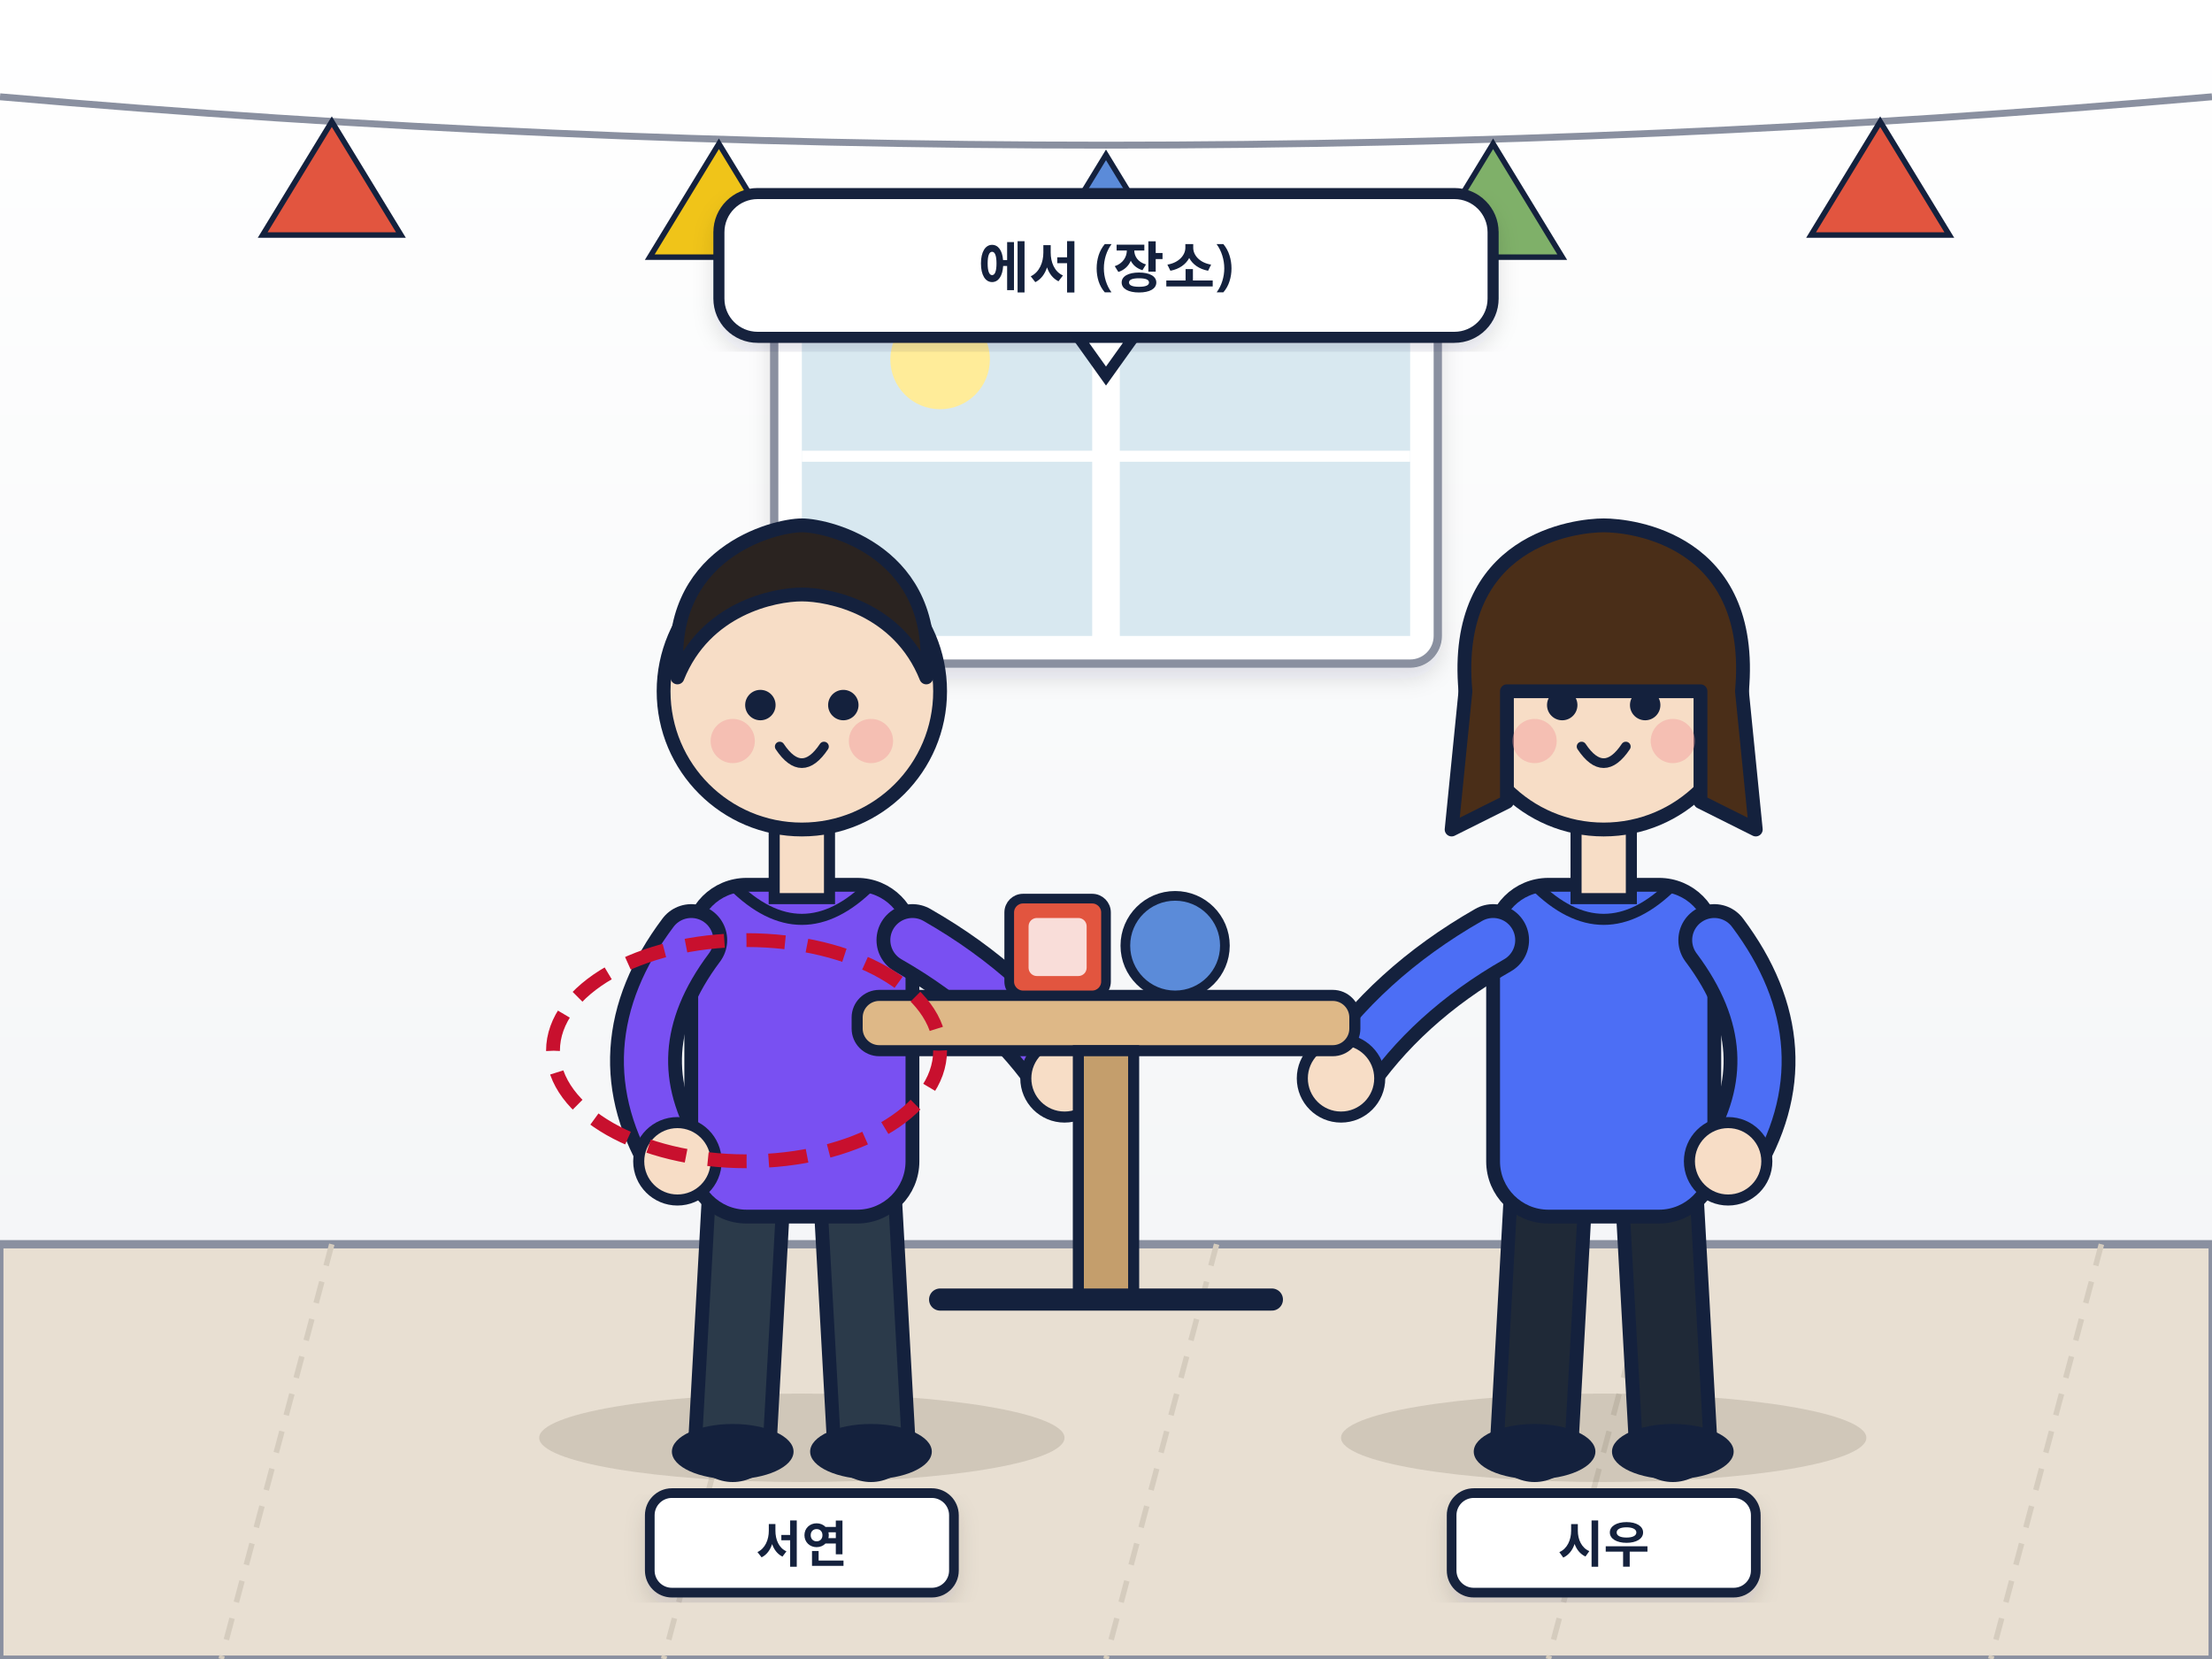
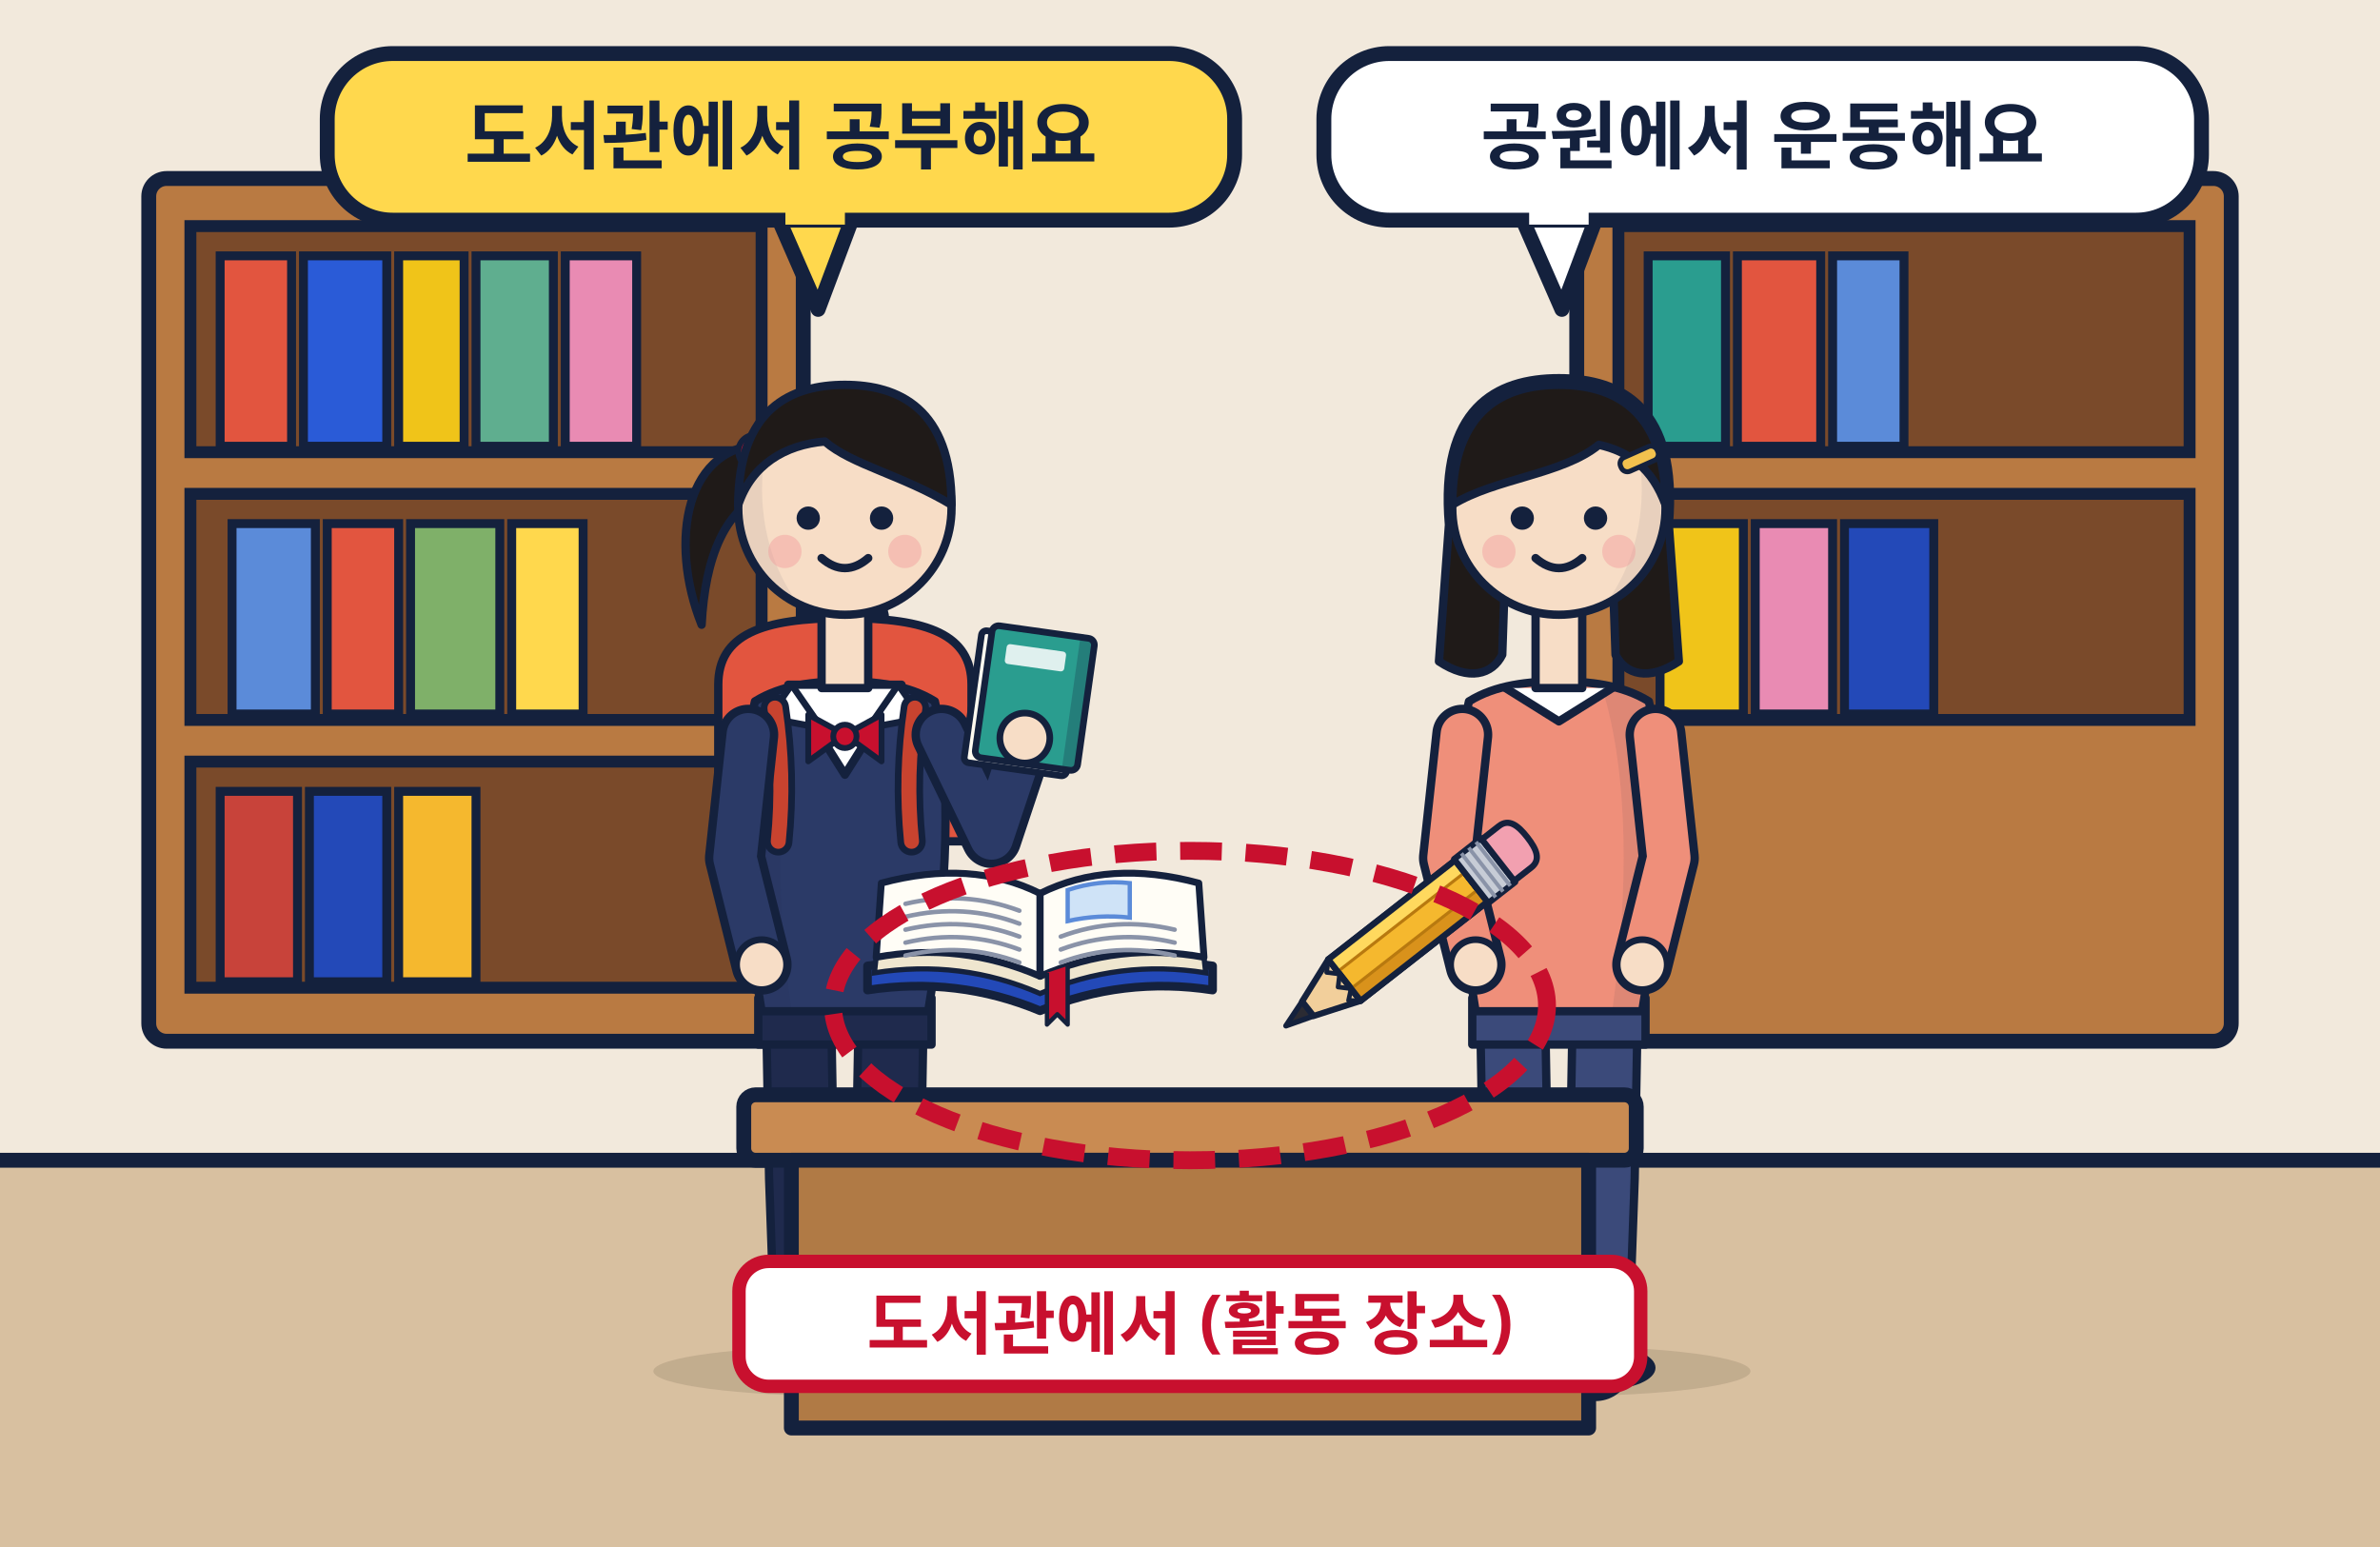
- <svg xmlns="http://www.w3.org/2000/svg" viewBox="0 0 800 600">
-   <defs>
-     <linearGradient id="bgGrad09" x1="0" y1="0" x2="0" y2="1">
-       <stop offset="0%" stop-color="#ffffff" />
-       <stop offset="100%" stop-color="#f1f3f5" />
-     </linearGradient>
-     <filter id="shadow09" x="-10%" y="-10%" width="120%" height="120%">
-       <feDropShadow dx="0" dy="4" stdDeviation="4" flood-color="#14213d" flood-opacity="0.12" />
-     </filter>
-   </defs>
-   <g class="bg" data-bg="library">
-     <rect width="800" height="600" fill="url(#bgGrad09)" />
-     <path d="M0 450 L800 450 L800 600 L0 600 Z" fill="#e8dfd2" stroke="#8a90a0" stroke-width="2.5" />
-     <path d="M0 450 L800 450" stroke="#8a90a0" stroke-width="3" />
-     <path d="M120 450 L80 600 M280 450 L240 600 M440 450 L400 600 M600 450 L560 600 M760 450 L720 600" stroke="#d5ccbe" stroke-width="2" stroke-dasharray="8 6" />
-     <path d="M0 35 Q400 70 800 35" fill="none" stroke="#8a90a0" stroke-width="2.5" />
-     <polygon points="120,44 145,85 95,85" fill="#e2553f" stroke="#14213d" stroke-width="2" />
-     <polygon points="260,52 285,93 235,93" fill="#f0c419" stroke="#14213d" stroke-width="2" />
-     <polygon points="400,56 425,97 375,97" fill="#5b8bd9" stroke="#14213d" stroke-width="2" />
-     <polygon points="540,52 565,93 515,93" fill="#7fb069" stroke="#14213d" stroke-width="2" />
-     <polygon points="680,44 705,85 655,85" fill="#e2553f" stroke="#14213d" stroke-width="2" />
-     <rect x="280" y="90" width="240" height="150" rx="10" fill="#ffffff" stroke="#8a90a0" stroke-width="3" filter="url(#shadow09)" />
-     <rect x="290" y="100" width="105" height="130" fill="#d8e8f0" />
-     <rect x="405" y="100" width="105" height="130" fill="#d8e8f0" />
-     <path d="M290 165 H510 M400 100 V230" stroke="#ffffff" stroke-width="4" />
-     <circle cx="340" cy="130" r="18" fill="#ffec99" />
+ <svg xmlns="http://www.w3.org/2000/svg" viewBox="0 0 800 520">
+   <rect width="800" height="520" fill="#f2e9dc" />
+   <rect y="390" width="800" height="130" fill="#d8c0a0" />
+   <path d="M0 390 H800" stroke="#14213d" stroke-width="5" />
+   <g transform="translate(50 60)">
+     <rect width="220" height="290" rx="6" fill="#b97a42" stroke="#14213d" stroke-width="5" />
+     <rect x="14" y="16" width="192" height="76" fill="#7a4a2a" stroke="#14213d" stroke-width="4" />
+     <rect x="24" y="26" width="24" height="64" fill="#e2553f" stroke="#14213d" stroke-width="3" />
+     <rect x="52" y="26" width="28" height="64" fill="#2a5bd7" stroke="#14213d" stroke-width="3" />
+     <rect x="84" y="26" width="22" height="64" fill="#f0c419" stroke="#14213d" stroke-width="3" />
+     <rect x="110" y="26" width="26" height="64" fill="#5fae8f" stroke="#14213d" stroke-width="3" />
+     <rect x="140" y="26" width="24" height="64" fill="#e98bb3" stroke="#14213d" stroke-width="3" />
+     <rect x="14" y="106" width="192" height="76" fill="#7a4a2a" stroke="#14213d" stroke-width="4" />
+     <rect x="28" y="116" width="28" height="64" fill="#5b8bd9" stroke="#14213d" stroke-width="3" />
+     <rect x="60" y="116" width="24" height="64" fill="#e2553f" stroke="#14213d" stroke-width="3" />
+     <rect x="88" y="116" width="30" height="64" fill="#7fb069" stroke="#14213d" stroke-width="3" />
+     <rect x="122" y="116" width="24" height="64" fill="#ffd84d" stroke="#14213d" stroke-width="3" />
+     <rect x="14" y="196" width="192" height="76" fill="#7a4a2a" stroke="#14213d" stroke-width="4" />
+     <rect x="24" y="206" width="26" height="64" fill="#c8433a" stroke="#14213d" stroke-width="3" />
+     <rect x="54" y="206" width="26" height="64" fill="#2349b8" stroke="#14213d" stroke-width="3" />
+     <rect x="84" y="206" width="26" height="64" fill="#f5b82e" stroke="#14213d" stroke-width="3" />
  </g>
-   <ellipse cx="290" cy="520" rx="95" ry="16" fill="#3a3020" opacity="0.14" />
-   <ellipse cx="580" cy="520" rx="95" ry="16" fill="#3a3020" opacity="0.14" />
-   <g class="fig" transform="translate(200, 150)">
-     <path d="M70 280 L65 370" stroke="#14213d" stroke-width="32" stroke-linecap="round" />
-     <path d="M70 280 L65 370" stroke="#2b3a4a" stroke-width="22" stroke-linecap="round" />
-     <ellipse cx="65" cy="375" rx="22" ry="10" fill="#14213d" />
-     <path d="M110 280 L115 370" stroke="#14213d" stroke-width="32" stroke-linecap="round" />
-     <path d="M110 280 L115 370" stroke="#2b3a4a" stroke-width="22" stroke-linecap="round" />
-     <ellipse cx="115" cy="375" rx="22" ry="10" fill="#14213d" />
-     <rect x="50" y="170" width="80" height="120" rx="20" fill="#7950f2" stroke="#14213d" stroke-width="5" stroke-linejoin="round" />
-     <path d="M65 170 Q90 195 115 170" fill="none" stroke="#14213d" stroke-width="4" />
-     <path d="M50 190 Q20 230 45 270" fill="none" stroke="#14213d" stroke-width="26" stroke-linecap="round" />
-     <path d="M50 190 Q20 230 45 270" fill="none" stroke="#7950f2" stroke-width="16" stroke-linecap="round" />
-     <circle cx="45" cy="270" r="14" fill="#f7ddc6" stroke="#14213d" stroke-width="4" />
-     <path d="M130 190 Q165 210 185 240" fill="none" stroke="#14213d" stroke-width="26" stroke-linecap="round" />
-     <path d="M130 190 Q165 210 185 240" fill="none" stroke="#7950f2" stroke-width="16" stroke-linecap="round" />
-     <circle cx="185" cy="240" r="14" fill="#f7ddc6" stroke="#14213d" stroke-width="4" />
-     <rect x="80" y="145" width="20" height="30" fill="#f7ddc6" stroke="#14213d" stroke-width="4" />
-     <circle cx="90" cy="100" r="50" fill="#f7ddc6" stroke="#14213d" stroke-width="5" />
-     <path d="M45 95 C40 50 80 40 90 40 C100 40 140 50 135 95 C125 70 100 65 90 65 C80 65 55 70 45 95 Z" fill="#2a2320" stroke="#14213d" stroke-width="5" stroke-linejoin="round" />
-     <circle cx="75" cy="105" r="5.5" fill="#14213d" />
-     <circle cx="105" cy="105" r="5.5" fill="#14213d" />
-     <circle cx="65" cy="118" r="8" fill="#f19c9c" opacity="0.45" />
-     <circle cx="115" cy="118" r="8" fill="#f19c9c" opacity="0.45" />
-     <path d="M82 120 Q90 132 98 120" fill="none" stroke="#14213d" stroke-width="3.5" stroke-linecap="round" />
+   <g transform="translate(530 60)">
+     <rect width="220" height="290" rx="6" fill="#b97a42" stroke="#14213d" stroke-width="5" />
+     <rect x="14" y="16" width="192" height="76" fill="#7a4a2a" stroke="#14213d" stroke-width="4" />
+     <rect x="24" y="26" width="26" height="64" fill="#2a9d8f" stroke="#14213d" stroke-width="3" />
+     <rect x="54" y="26" width="28" height="64" fill="#e2553f" stroke="#14213d" stroke-width="3" />
+     <rect x="86" y="26" width="24" height="64" fill="#5b8bd9" stroke="#14213d" stroke-width="3" />
+     <rect x="14" y="106" width="192" height="76" fill="#7a4a2a" stroke="#14213d" stroke-width="4" />
+     <rect x="28" y="116" width="28" height="64" fill="#f0c419" stroke="#14213d" stroke-width="3" />
+     <rect x="60" y="116" width="26" height="64" fill="#e98bb3" stroke="#14213d" stroke-width="3" />
+     <rect x="90" y="116" width="30" height="64" fill="#2349b8" stroke="#14213d" stroke-width="3" />
  </g>
-   <g class="fig" transform="translate(490, 150)">
-     <path d="M70 280 L65 370" stroke="#14213d" stroke-width="32" stroke-linecap="round" />
-     <path d="M70 280 L65 370" stroke="#1f2937" stroke-width="22" stroke-linecap="round" />
-     <ellipse cx="65" cy="375" rx="22" ry="10" fill="#14213d" />
-     <path d="M110 280 L115 370" stroke="#14213d" stroke-width="32" stroke-linecap="round" />
-     <path d="M110 280 L115 370" stroke="#1f2937" stroke-width="22" stroke-linecap="round" />
-     <ellipse cx="115" cy="375" rx="22" ry="10" fill="#14213d" />
-     <rect x="50" y="170" width="80" height="120" rx="20" fill="#4c6ef5" stroke="#14213d" stroke-width="5" stroke-linejoin="round" />
-     <path d="M65 170 Q90 195 115 170" fill="none" stroke="#14213d" stroke-width="4" />
-     <path d="M50 190 Q15 210 -5 240" fill="none" stroke="#14213d" stroke-width="26" stroke-linecap="round" />
-     <path d="M50 190 Q15 210 -5 240" fill="none" stroke="#4c6ef5" stroke-width="16" stroke-linecap="round" />
-     <circle cx="-5" cy="240" r="14" fill="#f7ddc6" stroke="#14213d" stroke-width="4" />
-     <path d="M130 190 Q160 230 135 270" fill="none" stroke="#14213d" stroke-width="26" stroke-linecap="round" />
-     <path d="M130 190 Q160 230 135 270" fill="none" stroke="#4c6ef5" stroke-width="16" stroke-linecap="round" />
-     <circle cx="135" cy="270" r="14" fill="#f7ddc6" stroke="#14213d" stroke-width="4" />
-     <rect x="80" y="145" width="20" height="30" fill="#f7ddc6" stroke="#14213d" stroke-width="4" />
-     <circle cx="90" cy="100" r="50" fill="#f7ddc6" stroke="#14213d" stroke-width="5" />
-     <path d="M40 100 C35 45 80 40 90 40 C100 40 145 45 140 100 L145 150 L125 140 L125 100 L55 100 L55 140 L35 150 Z" fill="#4a2e18" stroke="#14213d" stroke-width="5" stroke-linejoin="round" />
-     <circle cx="75" cy="105" r="5.5" fill="#14213d" />
-     <circle cx="105" cy="105" r="5.5" fill="#14213d" />
-     <circle cx="65" cy="118" r="8" fill="#f19c9c" opacity="0.45" />
-     <circle cx="115" cy="118" r="8" fill="#f19c9c" opacity="0.45" />
-     <path d="M82 120 Q90 132 98 120" fill="none" stroke="#14213d" stroke-width="3.5" stroke-linecap="round" />
+   <ellipse cx="284.0" cy="460.9" rx="64.4" ry="8.4" fill="#3a3020" opacity="0.14" />
+   <g class="fig" transform="translate(200 98) scale(0.56)">
+     <g transform="translate(300 0) scale(-1 1)">
+       <path d="M122 420 L124 532 L128 644" fill="none" stroke="#14213d" stroke-width="44" stroke-linecap="round" stroke-linejoin="round" />
+       <path d="M122 420 L124 532 L128 644" fill="none" stroke="#1f2a4d" stroke-width="34" stroke-linecap="round" stroke-linejoin="round" />
+       <ellipse cx="122" cy="646" rx="30" ry="13" fill="#14213d" />
+       <path d="M178 420 L176 532 L172 644" fill="none" stroke="#14213d" stroke-width="44" stroke-linecap="round" stroke-linejoin="round" />
+       <path d="M178 420 L176 532 L172 644" fill="none" stroke="#1f2a4d" stroke-width="34" stroke-linecap="round" stroke-linejoin="round" />
+       <ellipse cx="178" cy="646" rx="30" ry="13" fill="#14213d" />
+       <path d="M98 424 H202 V452 H98 Z" fill="#1f2a4d" stroke="#14213d" stroke-width="5" stroke-linejoin="round" />
+       <g transform="translate(150 236) scale(1) translate(-150 -236)">
+         <path d="M74 236 C74 206 100 196 150 196 C200 196 226 206 226 236 V330 H74 Z" fill="#e2553f" stroke="#14213d" stroke-width="5" stroke-linejoin="round" stroke-linecap="round" />
+         <path d="M128 196 C128 178 172 178 172 196" fill="none" stroke="#14213d" stroke-width="9" />
+         <path d="M196 92 C246 90 256 150 236 200 C234 160 222 128 194 120 Z" fill="#1f1a18" stroke="#14213d" stroke-width="5" stroke-linejoin="round" stroke-linecap="round" />
+         <circle cx="204" cy="96" r="10" fill="#c8102e" stroke="#14213d" stroke-width="3.5" stroke-linejoin="round" stroke-linecap="round" />
+       </g>
+       <g transform="translate(150 236) scale(1) translate(-150 -236)">
+         <path d="M96 246 C112 236 132 234 150 234 C168 234 188 236 204 246 C214 290 212 360 200 432 L100 432 C88 360 86 290 96 246 Z" fill="#2b3a67" stroke="#14213d" stroke-width="5" stroke-linejoin="round" stroke-linecap="round" />
+         <path d="M176 238 C190 240 200 243 204 246 C214 290 212 360 200 432 L182 432 C192 360 192 290 176 238 Z" fill="#14213d" opacity="0.08" />
+         <path d="M116 236 L150 290 L184 236 Z" fill="#fff" stroke="#14213d" stroke-width="5" stroke-linejoin="round" stroke-linecap="round" />
+         <path d="M118 236 L104 256 L136 262 Z M182 236 L196 256 L164 262 Z" fill="#fff" stroke="#14213d" stroke-width="4" stroke-linejoin="round" stroke-linecap="round" />
+         <path d="M150 266 L128 254 L128 282 Z M150 266 L172 254 L172 282 Z" fill="#c8102e" stroke="#14213d" stroke-width="3.5" stroke-linejoin="round" stroke-linecap="round" />
+         <circle cx="150" cy="267" r="7" fill="#c8102e" stroke="#14213d" stroke-width="3.5" stroke-linejoin="round" stroke-linecap="round" />
+       </g>
+       <g transform="translate(150 236) scale(1) translate(-150 -236)">
+         <rect x="136" y="186" width="28" height="52" fill="#f7ddc6" stroke="#14213d" stroke-width="5" stroke-linejoin="round" stroke-linecap="round" />
+         <circle cx="150" cy="130" r="64" fill="#f7ddc6" stroke="#14213d" stroke-width="5" stroke-linejoin="round" stroke-linecap="round" />
+         <path d="M196 86 C222 120 214 172 176 190 C200 160 204 120 196 86 Z" fill="#14213d" opacity="0.07" />
+         <path d="M86 128 C86 70 118 56 150 56 C182 56 214 70 214 128 C206 104 186 92 162 90 C146 104 116 110 86 128 Z" fill="#1f1a18" stroke="#14213d" stroke-width="5" stroke-linejoin="round" stroke-linecap="round" />
+         <circle cx="128" cy="136" r="7" fill="#14213d" />
+         <circle cx="172" cy="136" r="7" fill="#14213d" />
+         <circle cx="114" cy="156" r="10" fill="#f19c9c" opacity="0.45" />
+         <circle cx="186" cy="156" r="10" fill="#f19c9c" opacity="0.45" />
+         <path d="M136 160 Q150 172 164 160" fill="none" stroke="#14213d" stroke-width="5" stroke-linecap="round" />
+       </g>
+       <path d="M108 250 Q114 290 110 330 M192 250 Q186 290 190 330" fill="none" stroke="#14213d" stroke-width="17" stroke-linecap="round" />
+       <path d="M108 250 Q114 290 110 330 M192 250 Q186 290 190 330" fill="none" stroke="#c8432f" stroke-width="9" stroke-linecap="round" />
+       <path d="M92 266 L62 328 L42 268" fill="none" stroke="#14213d" stroke-width="36" stroke-linecap="round" stroke-linejoin="round" />
+       <path d="M92 266 L62 328 L42 268" fill="none" stroke="#2b3a67" stroke-width="26" stroke-linecap="round" stroke-linejoin="round" />
+       <circle cx="42" cy="268" r="15" fill="#f7ddc6" stroke="#14213d" stroke-width="4" />
+       <path d="M208 266 L216 340 L200 404" fill="none" stroke="#14213d" stroke-width="36" stroke-linecap="round" stroke-linejoin="round" />
+       <path d="M208 266 L216 340 L200 404" fill="none" stroke="#2b3a67" stroke-width="26" stroke-linecap="round" stroke-linejoin="round" />
+       <circle cx="200" cy="404" r="15" fill="#f7ddc6" stroke="#14213d" stroke-width="4" />
+       <g transform="translate(36 244) rotate(-8)">
+         <rect x="-25" y="-36" width="62" height="80" rx="3" fill="#fffaf0" stroke="#14213d" stroke-width="4" stroke-linejoin="round" stroke-linecap="round" />
+         <rect x="-31" y="-40" width="62" height="80" rx="4" fill="#2a9d8f" stroke="#14213d" stroke-width="4" stroke-linejoin="round" stroke-linecap="round" />
+         <rect x="-31" y="-40" width="9" height="80" fill="#14213d" opacity=".25" />
+         <rect x="-15" y="-30" width="36" height="12" rx="2" fill="#fff" opacity=".85" />
+       </g>
+       <circle cx="42" cy="268" r="15" fill="#f7ddc6" stroke="#14213d" stroke-width="4" stroke-linejoin="round" stroke-linecap="round" />
+     </g>
  </g>
-   <g class="props" transform="translate(350, 360)">
-     <rect x="-40" y="0" width="180" height="20" rx="8" fill="#deb887" stroke="#14213d" stroke-width="4" />
-     <rect x="40" y="20" width="20" height="90" fill="#c49e6c" stroke="#14213d" stroke-width="4" />
-     <path d="M-10 110 H110" stroke="#14213d" stroke-width="8" stroke-linecap="round" />
-     <rect x="15" y="-35" width="35" height="35" rx="5" fill="#e2553f" stroke="#14213d" stroke-width="3.5" />
-     <rect x="22" y="-28" width="21" height="21" rx="3" fill="#ffffff" opacity="0.8" />
-     <circle cx="75" cy="-18" r="18" fill="#5b8bd9" stroke="#14213d" stroke-width="3.5" />
+   <ellipse cx="524.0" cy="460.9" rx="64.4" ry="8.4" fill="#3a3020" opacity="0.14" />
+   <g class="fig" transform="translate(440 98) scale(0.56)">
+     <path d="M122 420 L124 532 L128 644" fill="none" stroke="#14213d" stroke-width="44" stroke-linecap="round" stroke-linejoin="round" />
+     <path d="M122 420 L124 532 L128 644" fill="none" stroke="#3b4a7a" stroke-width="34" stroke-linecap="round" stroke-linejoin="round" />
+     <ellipse cx="122" cy="646" rx="30" ry="13" fill="#14213d" />
+     <path d="M178 420 L176 532 L172 644" fill="none" stroke="#14213d" stroke-width="44" stroke-linecap="round" stroke-linejoin="round" />
+     <path d="M178 420 L176 532 L172 644" fill="none" stroke="#3b4a7a" stroke-width="34" stroke-linecap="round" stroke-linejoin="round" />
+     <ellipse cx="178" cy="646" rx="30" ry="13" fill="#14213d" />
+     <path d="M98 424 H202 V452 H98 Z" fill="#3b4a7a" stroke="#14213d" stroke-width="5" stroke-linejoin="round" />
+     <g transform="translate(150 236) scale(1) translate(-150 -236)">
+       <path d="M84 140 C78 70 112 52 150 52 C188 52 222 70 216 140 L222 222 C204 234 190 230 184 218 L182 160 L118 160 L116 218 C110 230 96 234 78 222 Z" fill="#1f1a18" stroke="#14213d" stroke-width="5" stroke-linejoin="round" stroke-linecap="round" />
+     </g>
+     <g transform="translate(150 236) scale(1) translate(-150 -236)">
+       <path d="M96 246 C112 236 132 234 150 234 C168 234 188 236 204 246 C214 290 212 360 200 432 L100 432 C88 360 86 290 96 246 Z" fill="#ef8f7a" stroke="#14213d" stroke-width="5" stroke-linejoin="round" stroke-linecap="round" />
+       <path d="M176 238 C190 240 200 243 204 246 C214 290 212 360 200 432 L182 432 C192 360 192 290 176 238 Z" fill="#14213d" opacity="0.08" />
+       <path d="M118 238 L150 258 L182 238" fill="#fff" stroke="#14213d" stroke-width="5" stroke-linejoin="round" stroke-linecap="round" />
+     </g>
+     <g transform="translate(150 236) scale(1) translate(-150 -236)">
+       <rect x="136" y="186" width="28" height="52" fill="#f7ddc6" stroke="#14213d" stroke-width="5" stroke-linejoin="round" stroke-linecap="round" />
+       <circle cx="150" cy="130" r="64" fill="#f7ddc6" stroke="#14213d" stroke-width="5" stroke-linejoin="round" stroke-linecap="round" />
+       <path d="M196 86 C222 120 214 172 176 190 C200 160 204 120 196 86 Z" fill="#14213d" opacity="0.07" />
+       <path d="M86 128 C86 70 118 56 150 56 C182 56 214 70 214 128 C206 106 192 96 174 92 C152 110 112 112 86 128 Z" fill="#1f1a18" stroke="#14213d" stroke-width="5" stroke-linejoin="round" stroke-linecap="round" />
+       <rect x="186" y="96" width="24" height="9" rx="4" fill="#f2c14e" stroke="#14213d" stroke-width="3" stroke-linejoin="round" stroke-linecap="round" transform="rotate(-24 198 100)" />
+       <circle cx="128" cy="136" r="7" fill="#14213d" />
+       <circle cx="172" cy="136" r="7" fill="#14213d" />
+       <circle cx="114" cy="156" r="10" fill="#f19c9c" opacity="0.45" />
+       <circle cx="186" cy="156" r="10" fill="#f19c9c" opacity="0.45" />
+       <path d="M136 160 Q150 172 164 160" fill="none" stroke="#14213d" stroke-width="5" stroke-linecap="round" />
+     </g>
+     <path d="M92 266 L84 340 L100 404" fill="none" stroke="#14213d" stroke-width="36" stroke-linecap="round" stroke-linejoin="round" />
+     <path d="M92 266 L84 340 L100 404" fill="none" stroke="#ef8f7a" stroke-width="26" stroke-linecap="round" stroke-linejoin="round" />
+     <circle cx="100" cy="404" r="15" fill="#f7ddc6" stroke="#14213d" stroke-width="4" />
+     <path d="M208 266 L216 340 L200 404" fill="none" stroke="#14213d" stroke-width="36" stroke-linecap="round" stroke-linejoin="round" />
+     <path d="M208 266 L216 340 L200 404" fill="none" stroke="#ef8f7a" stroke-width="26" stroke-linecap="round" stroke-linejoin="round" />
+     <circle cx="200" cy="404" r="15" fill="#f7ddc6" stroke="#14213d" stroke-width="4" />
  </g>
-   <ellipse class="red" cx="270" cy="380" rx="70" ry="40" fill="none" stroke="#c8102e" stroke-width="5" stroke-dasharray="14 8" />
-   <g class="sg" transform="translate(400, 70)">
-     <rect x="-140" y="0" width="280" height="52" rx="14" fill="#ffffff" stroke="#14213d" stroke-width="4" filter="url(#shadow09)" />
-     <polygon points="-10,52 10,52 0,66" fill="#ffffff" stroke="#14213d" stroke-width="4" />
-     <path d="-8 52 H8" stroke="#ffffff" stroke-width="6" />
-     <text class="tx" x="0" y="34" font-size="20" font-weight="900" fill="#14213d" text-anchor="middle" font-family="'Noto Sans KR','Malgun Gothic','Apple SD Gothic Neo',sans-serif">에서 (장소)</text>
+   <g>
+     <rect x="250" y="368" width="300" height="22" rx="4" fill="#c98b52" stroke="#14213d" stroke-width="5" stroke-linejoin="round" />
+     <rect x="266" y="390" width="268" height="90" fill="#b07a45" stroke="#14213d" stroke-width="5" stroke-linejoin="round" />
+   </g>
+   <g transform="translate(280 240) scale(0.58)">
+     <g transform="translate(120 150) scale(1)">
+       <path d="M0 22 Q-48 2 -100 10 L-100 -4 Q-48 -12 0 8 Q48 -12 100 -4 L100 10 Q48 2 0 22 Z" fill="#2349b8" stroke="#14213d" stroke-width="5" stroke-linejoin="round" stroke-linecap="round" />
+       <path d="M0 12 Q-46 -8 -96 0 L-95 -9 Q-46 -18 0 2 Q46 -18 95 -9 L96 0 Q46 -8 0 12 Z" fill="#efe6cf" stroke="#14213d" stroke-width="3" />
+       <path d="M0 2 Q-46 -18 -95 -9 L-92 -52 Q-40 -66 0 -46 Z" fill="#fffdf6" stroke="#14213d" stroke-width="4" stroke-linejoin="round" />
+       <path d="M0 2 Q46 -18 95 -9 L92 -52 Q40 -66 0 -46 Z" fill="#fffdf6" stroke="#14213d" stroke-width="4" stroke-linejoin="round" />
+       <path d="M16 -48 Q34 -54 52 -52 L52 -32 Q34 -34 16 -30 Z" fill="#cfe3f7" stroke="#5b8bd9" stroke-width="2.5" />
+       <path d="M-12 -36 Q-44 -48 -78 -40" fill="none" stroke="#8a93a8" stroke-width="2.6" stroke-linecap="round" />
+       <path d="M-12 -28.5 Q-44 -40.5 -78 -32.5" fill="none" stroke="#8a93a8" stroke-width="2.6" stroke-linecap="round" />
+       <path d="M-12 -21 Q-44 -33 -78 -25" fill="none" stroke="#8a93a8" stroke-width="2.6" stroke-linecap="round" />
+       <path d="M12 -21 Q44 -33 78 -25" fill="none" stroke="#8a93a8" stroke-width="2.6" stroke-linecap="round" />
+       <path d="M-12 -13.5 Q-44 -25.5 -78 -17.5" fill="none" stroke="#8a93a8" stroke-width="2.6" stroke-linecap="round" />
+       <path d="M12 -13.5 Q44 -25.5 78 -17.5" fill="none" stroke="#8a93a8" stroke-width="2.6" stroke-linecap="round" />
+       <path d="M-12 -6 Q-44 -18 -78 -10" fill="none" stroke="#8a93a8" stroke-width="2.6" stroke-linecap="round" />
+       <path d="M12 -6 Q44 -18 78 -10" fill="none" stroke="#8a93a8" stroke-width="2.6" stroke-linecap="round" />
+       <path d="M0 -46 V2" stroke="#14213d" stroke-width="4" />
+       <path d="M4 0 V30 l6 -6 l6 6 V-4" fill="#c8102e" stroke="#14213d" stroke-width="2.5" stroke-linejoin="round" />
+     </g>
+   </g>
+   <g transform="translate(410 250) scale(0.52)">
+     <g transform="translate(120 122) rotate(-38)">
+       <path d="M-98 0 L-80 -6 L-80 6 Z" fill="#2b2b33" stroke="#14213d" stroke-width="3.5" stroke-linejoin="round" stroke-linecap="round" />
+       <path d="M-80 -6 L-50 -17 L-50 17 L-80 6 Z" fill="#f2cf9b" stroke="#14213d" stroke-width="4" stroke-linejoin="round" stroke-linecap="round" />
+       <path d="M-50 -17 L-56 -11 L-50 -5 L-56 1 L-50 7 L-56 12 L-50 17" fill="none" stroke="#14213d" stroke-width="3" stroke-linejoin="round" stroke-linecap="round" />
+       <rect x="-50" y="-17" width="104" height="34" fill="#f5b82e" stroke="#14213d" stroke-width="4" stroke-linejoin="round" stroke-linecap="round" />
+       <rect x="-50" y="-17" width="104" height="10" fill="#ffd95e" />
+       <rect x="-50" y="7" width="104" height="10" fill="#d9921b" />
+       <path d="M-50 -7 H54 M-50 7 H54" stroke="#b8790f" stroke-width="2" />
+       <rect x="-50" y="-17" width="104" height="34" fill="none" stroke="#14213d" stroke-width="4" stroke-linejoin="round" stroke-linecap="round" />
+       <rect x="54" y="-18" width="22" height="36" fill="#c7ccd6" stroke="#14213d" stroke-width="4" stroke-linejoin="round" stroke-linecap="round" />
+       <path d="M60 -18 V18 M66 -18 V18 M72 -18 V18" stroke="#8a93a8" stroke-width="2.5" />
+       <path d="M76 -17 H90 C98 -17 100 -10 100 0 C100 10 98 17 90 17 H76 Z" fill="#f2a0b0" stroke="#14213d" stroke-width="4" stroke-linejoin="round" stroke-linecap="round" />
+     </g>
+   </g>
+   <ellipse class="red" cx="400" cy="338" rx="120" ry="52" fill="none" stroke="#c8102e" stroke-width="6" stroke-dasharray="14 8" />
+   <g class="sg">
+     <path d="M261 72 L275 104 L287 72" fill="#ffd84d" stroke="#14213d" stroke-width="5" stroke-linejoin="round" stroke-linecap="round" />
+     <rect x="110" y="18" width="305" height="56" rx="22" fill="#ffd84d" stroke="#14213d" stroke-width="5" stroke-linejoin="round" stroke-linecap="round" />
+     <path d="M264 72 H284" stroke="#ffd84d" stroke-width="7" />
+     <text class="tx" x="262.5" y="54.75" font-size="25" font-weight="900" fill="#14213d" text-anchor="middle" font-family="'Noto Sans KR','Malgun Gothic','Apple SD Gothic Neo',sans-serif">도서관에서 공부해요</text>
  </g>
  <g class="sg">
-     <rect x="235" y="540" width="110" height="36" rx="8" fill="#ffffff" stroke="#14213d" stroke-width="3.5" filter="url(#shadow09)" />
-     <text class="tx" x="290" y="565" font-size="18" font-weight="900" fill="#14213d" text-anchor="middle" font-family="'Noto Sans KR','Malgun Gothic','Apple SD Gothic Neo',sans-serif">서연</text>
+     <path d="M511 72 L525 104 L537 72" fill="#fff" stroke="#14213d" stroke-width="5" stroke-linejoin="round" stroke-linecap="round" />
+     <rect x="445" y="18" width="295" height="56" rx="22" fill="#fff" stroke="#14213d" stroke-width="5" stroke-linejoin="round" stroke-linecap="round" />
+     <path d="M514 72 H534" stroke="#fff" stroke-width="7" />
+     <text class="tx" x="592.5" y="54.75" font-size="25" font-weight="900" fill="#14213d" text-anchor="middle" font-family="'Noto Sans KR','Malgun Gothic','Apple SD Gothic Neo',sans-serif">공원에서 운동해요</text>
  </g>
  <g class="sg">
-     <rect x="525" y="540" width="110" height="36" rx="8" fill="#ffffff" stroke="#14213d" stroke-width="3.5" filter="url(#shadow09)" />
-     <text class="tx" x="580" y="565" font-size="18" font-weight="900" fill="#14213d" text-anchor="middle" font-family="'Noto Sans KR','Malgun Gothic','Apple SD Gothic Neo',sans-serif">시우</text>
+     <rect x="248.4" y="424.0" width="303.1" height="42" rx="10" fill="#fff" stroke="#c8102e" stroke-width="4.5" stroke-linejoin="round" stroke-linecap="round" />
+     <text class="tx" x="400" y="453.3" font-size="23" font-weight="900" fill="#c8102e" text-anchor="middle" font-family="'Noto Sans KR','Malgun Gothic','Apple SD Gothic Neo',sans-serif">도서관에서 (활동 장소)</text>
  </g>
</svg>
